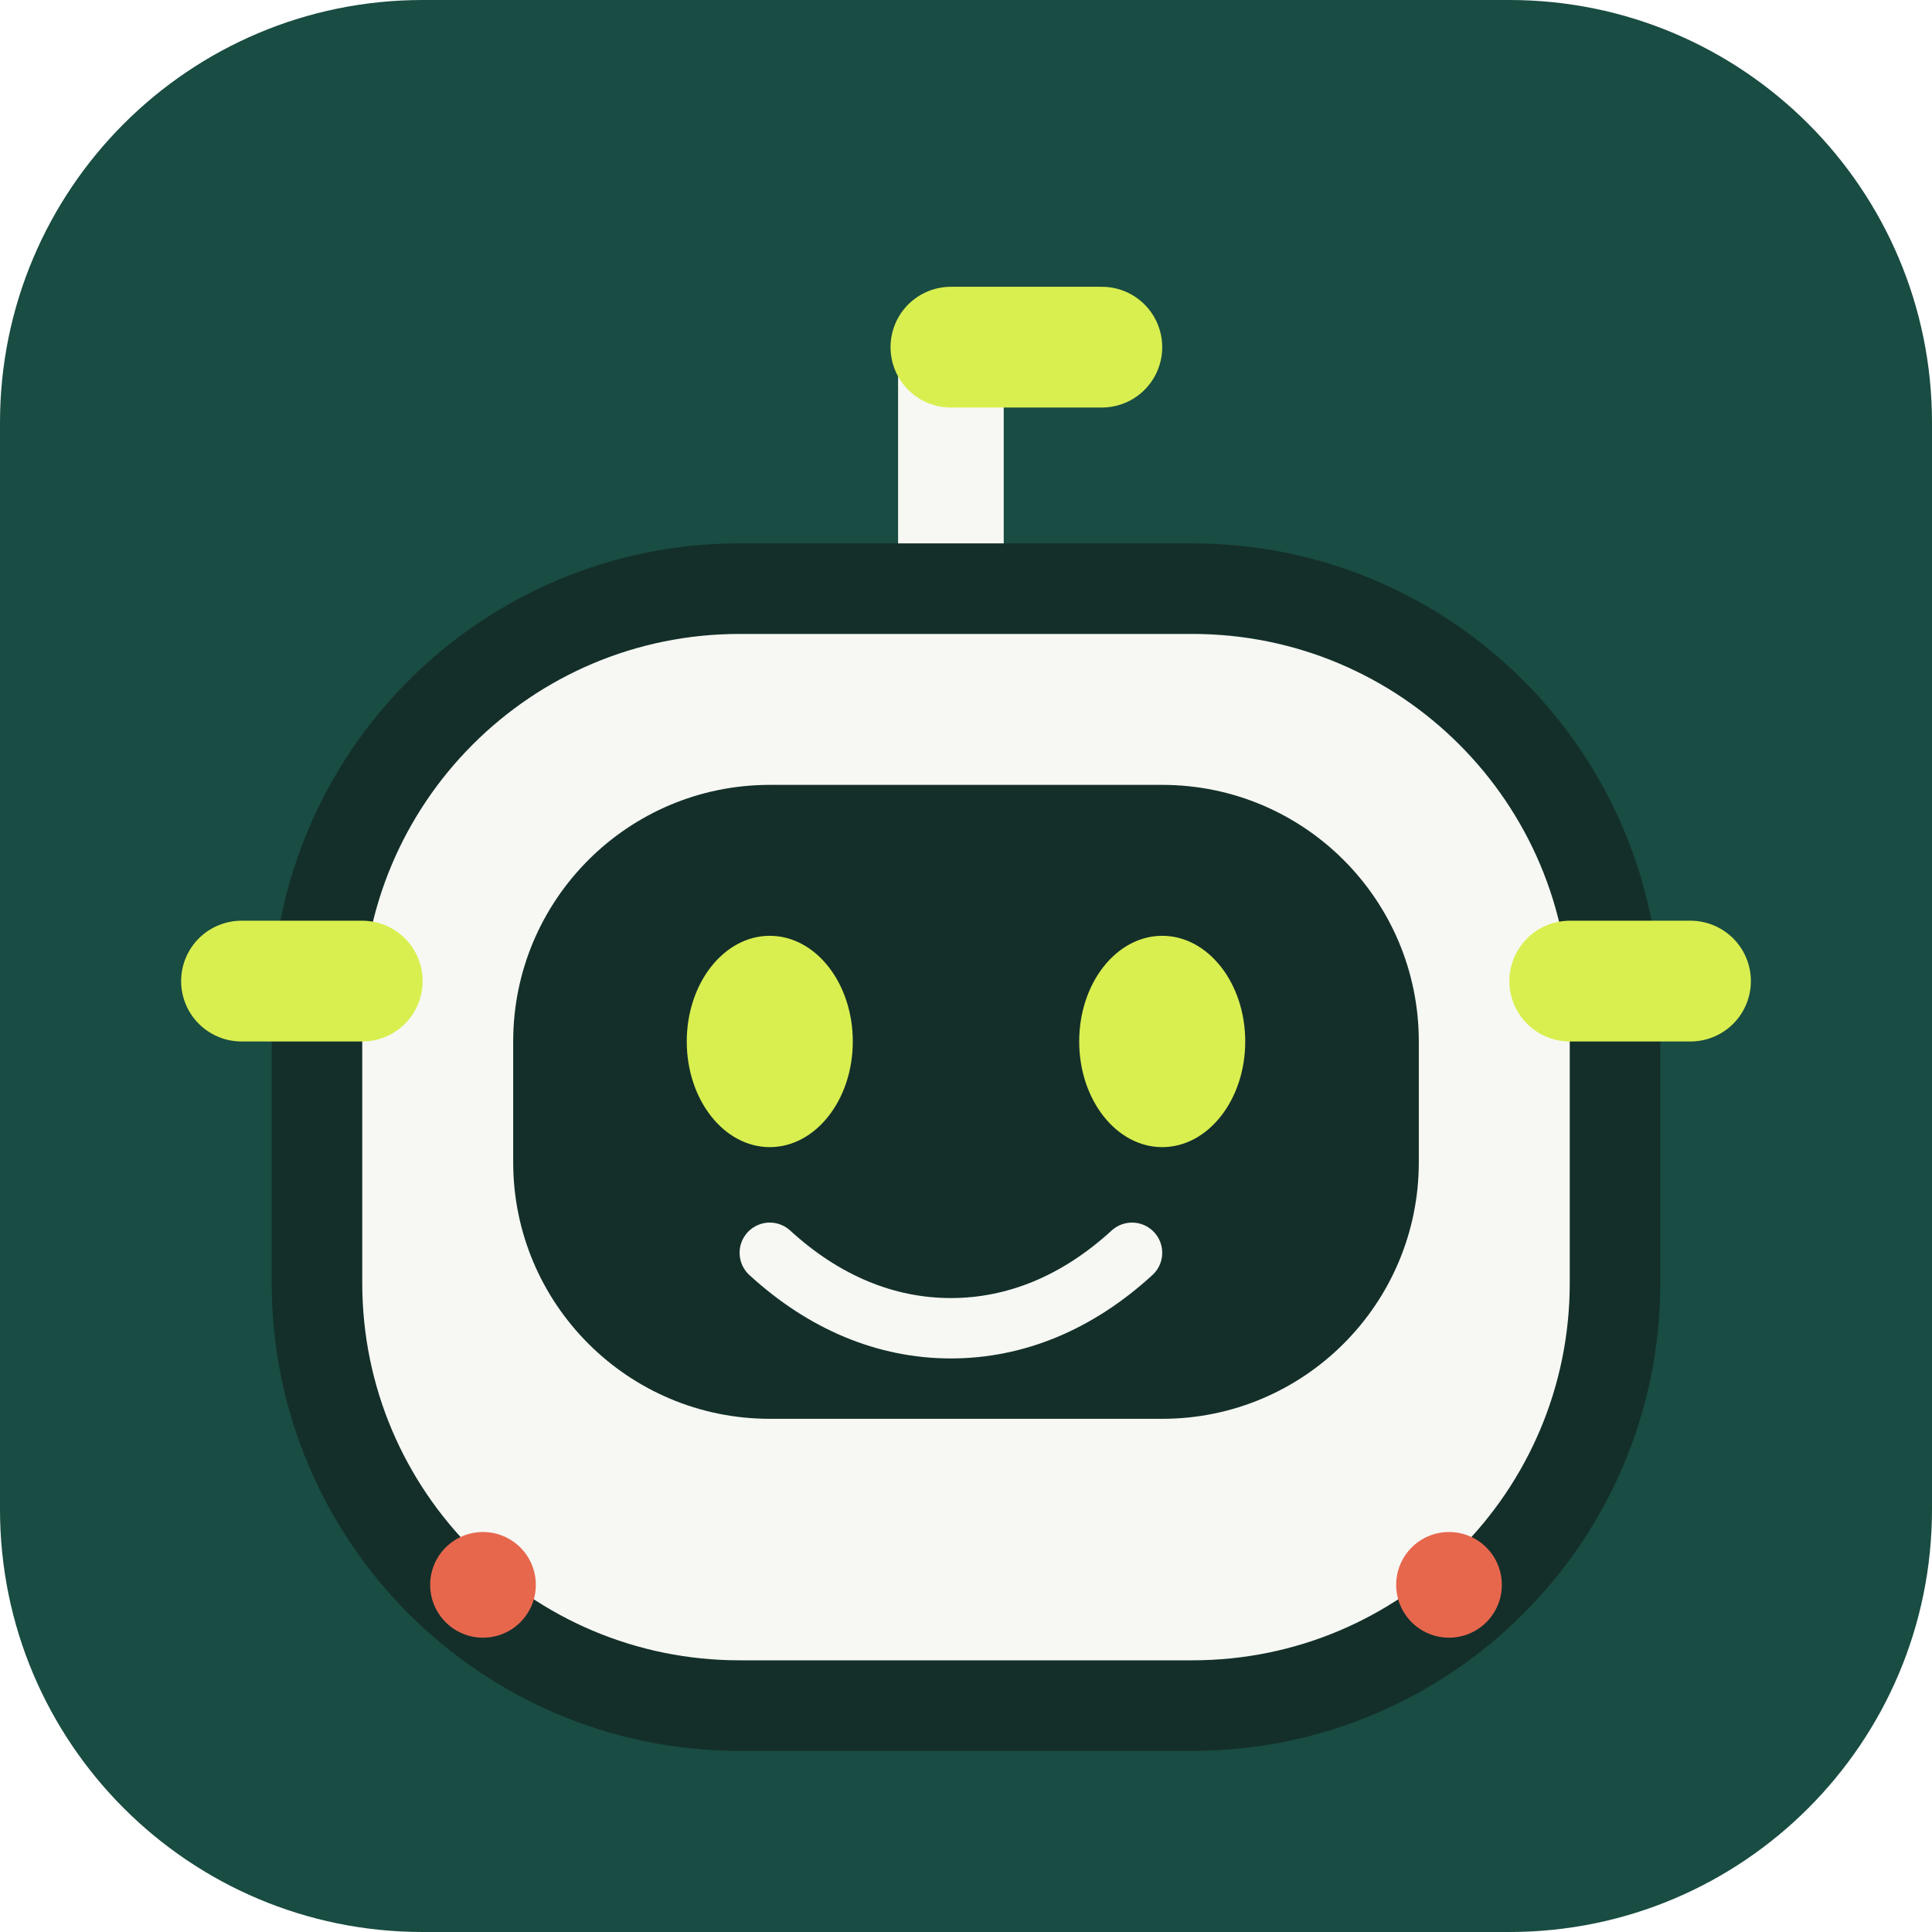
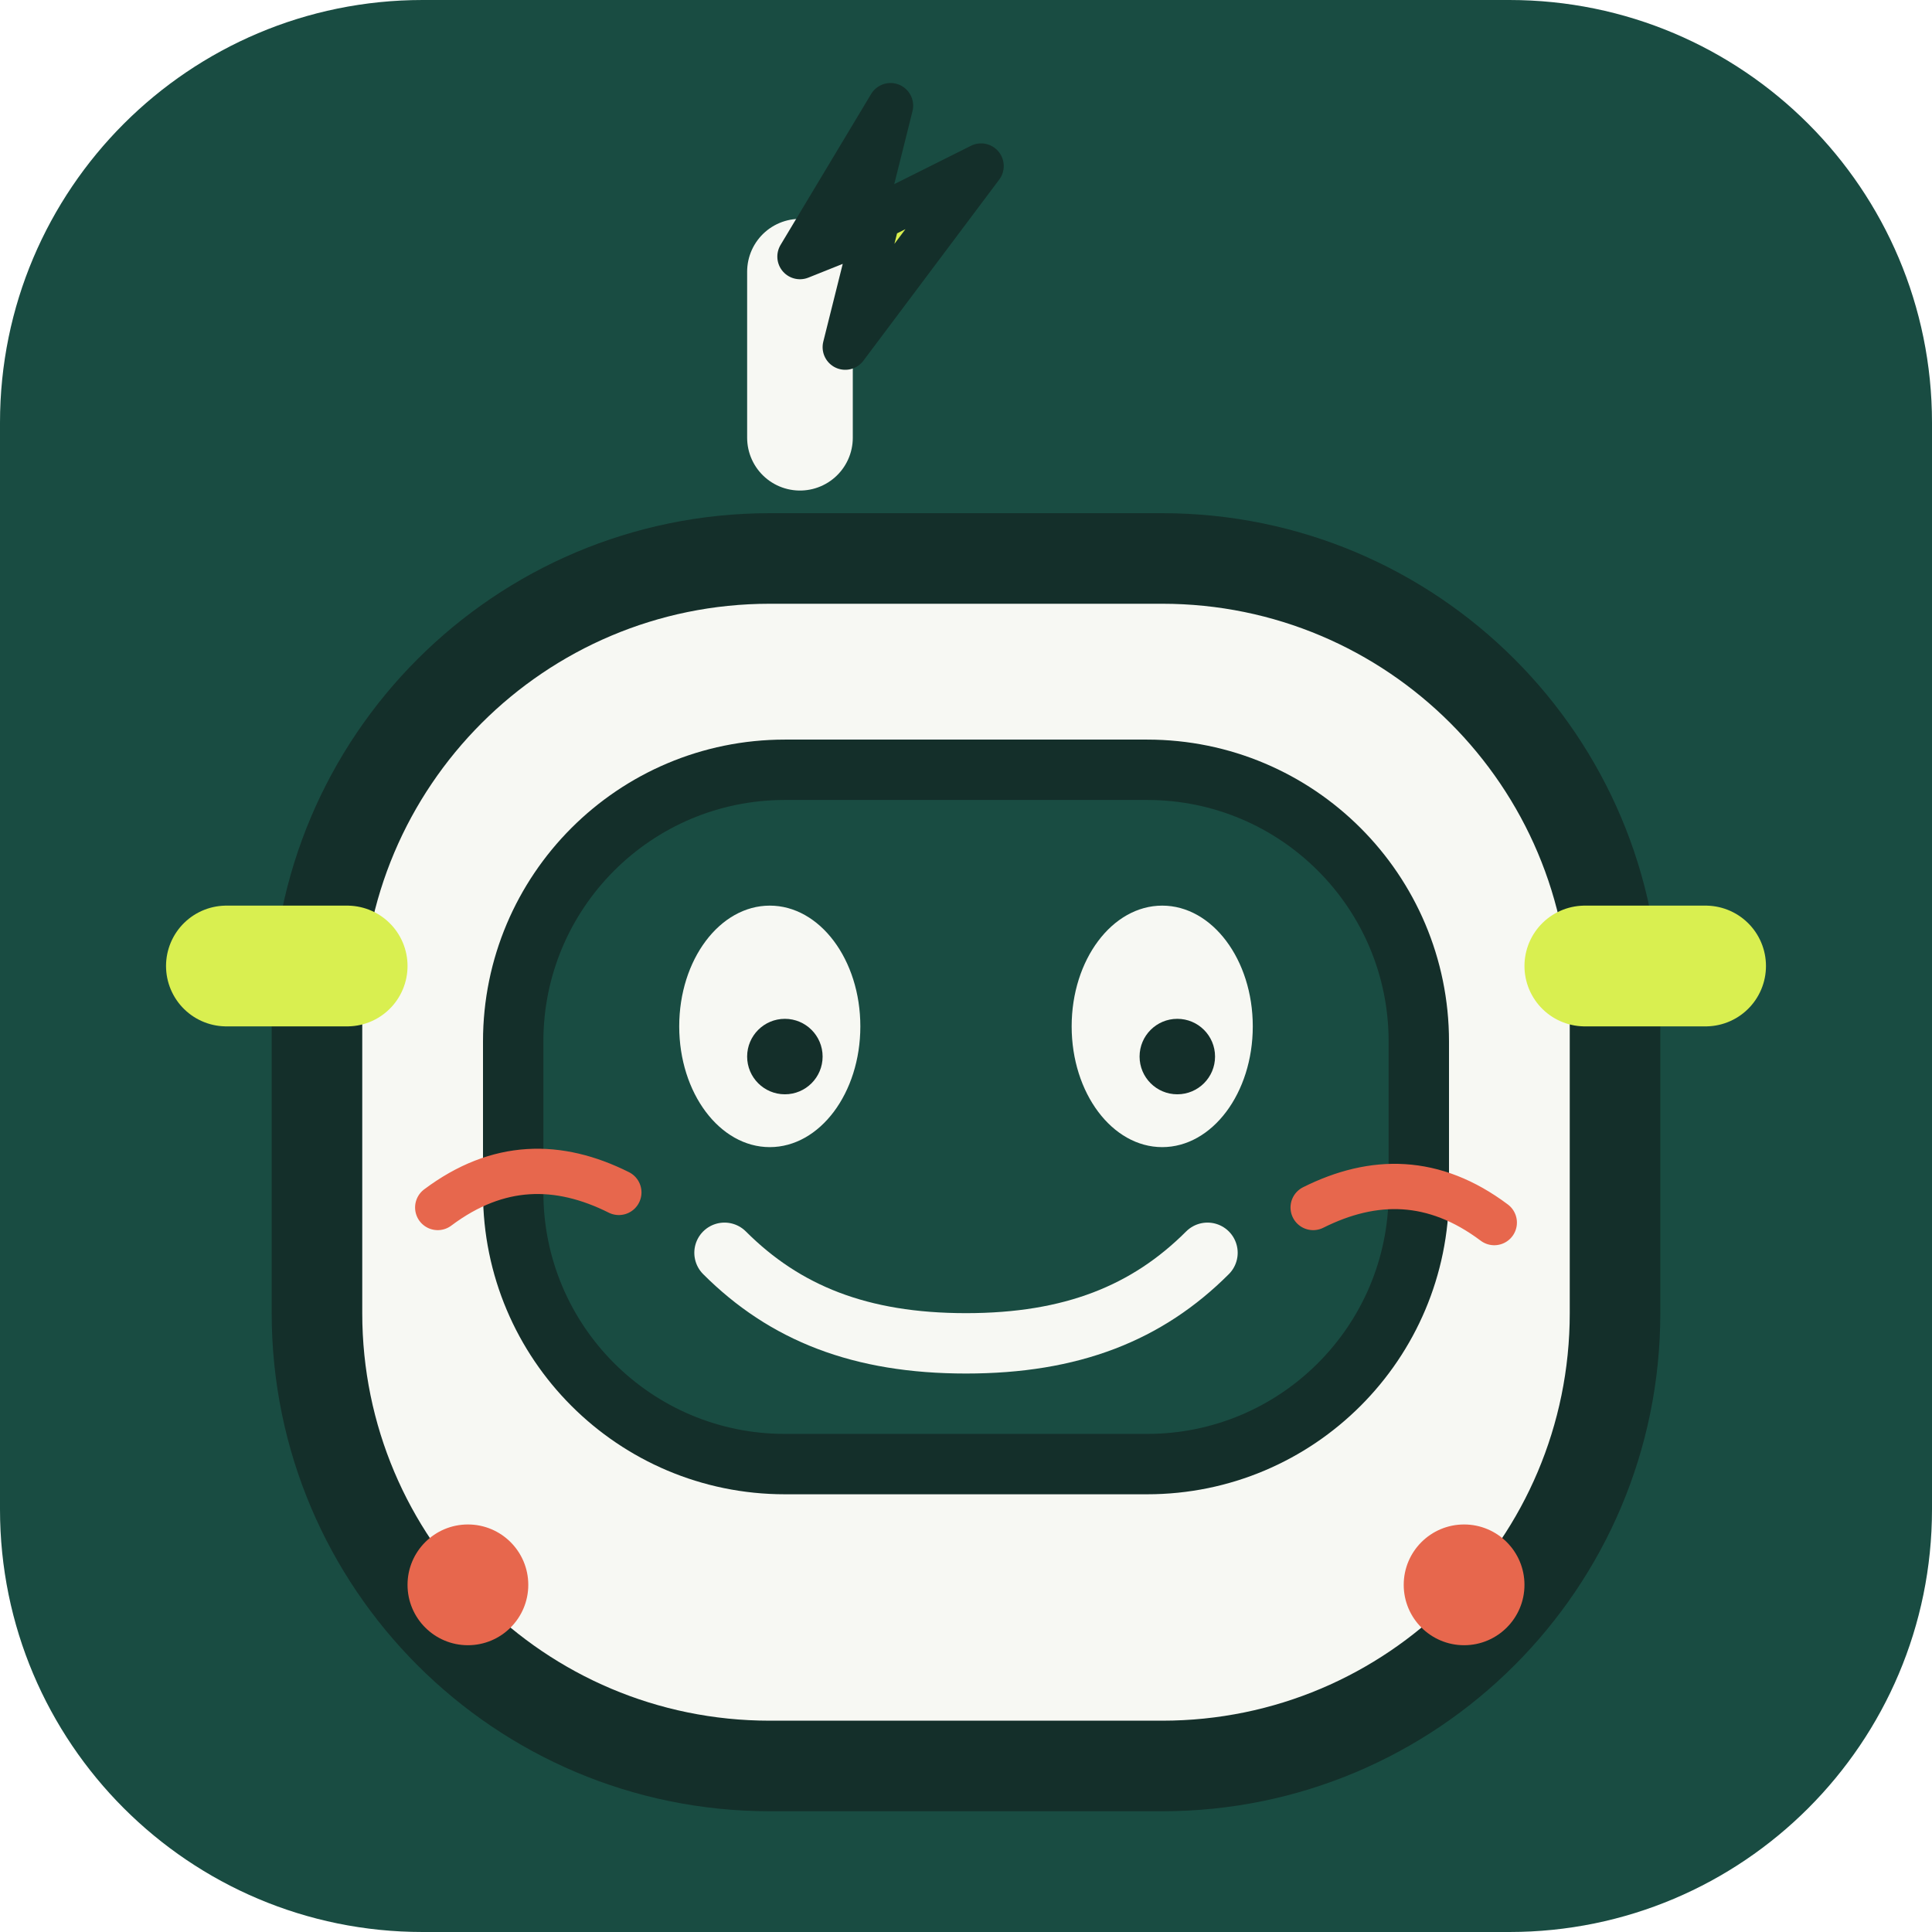
- <svg xmlns="http://www.w3.org/2000/svg" viewBox="0 0 128 128" fill="none">
+ <svg xmlns="http://www.w3.org/2000/svg" viewBox="0 0 128 128" fill="none" role="img" aria-labelledby="title">
  <rect width="128" height="128" rx="28" fill="#194C42" />
-   <path d="M63 25v13" stroke="#F7F8F3" stroke-width="7" stroke-linecap="round" />
-   <path d="M63 23h10" stroke="#D9EF50" stroke-width="8" stroke-linecap="round" />
-   <rect x="21" y="39" width="86" height="74" rx="28" fill="#F7F8F3" stroke="#142F2A" stroke-width="6" />
-   <path d="M16 65h8m80 0h8" stroke="#D9EF50" stroke-width="8" stroke-linecap="round" />
-   <rect x="34" y="52" width="60" height="42" rx="17" fill="#142F2A" />
-   <ellipse cx="51" cy="69" rx="5.5" ry="7" fill="#D9EF50" />
-   <ellipse cx="77" cy="69" rx="5.5" ry="7" fill="#D9EF50" />
-   <path d="M51 83c3.6 3.3 7.7 5 12 5s8.4-1.7 12-5" stroke="#F7F8F3" stroke-width="4" stroke-linecap="round" />
-   <circle cx="32" cy="105" r="3.5" fill="#E7674D" />
-   <circle cx="96" cy="105" r="3.5" fill="#E7674D" />
+   <g stroke="#142F2A" stroke-linecap="round" stroke-linejoin="round">
+     <path d="M53 29V18" stroke="#F7F8F3" stroke-width="7" />
+     <path d="m53 17 6-10-2 8 8-4-9 12 2-8-5 2Z" fill="#D9EF50" stroke-width="3" />
+     <rect x="21" y="37" width="86" height="80" rx="30" fill="#F7F8F3" stroke-width="6" />
+     <path d="M15 64h8m82 0h8" stroke="#D9EF50" stroke-width="8" />
+     <rect x="34" y="51" width="60" height="46" rx="18" fill="#194C42" stroke-width="4" />
+     <ellipse cx="51" cy="68" rx="6" ry="8" fill="#F7F8F3" stroke="none" />
+     <ellipse cx="77" cy="68" rx="6" ry="8" fill="#F7F8F3" stroke="none" />
+     <circle cx="52" cy="70" r="2.5" fill="#142F2A" stroke="none" />
+     <circle cx="78" cy="70" r="2.5" fill="#142F2A" stroke="none" />
+     <path d="M48 83c4 4 9 6 16 6s12-2 16-6" stroke="#F7F8F3" stroke-width="4" />
+     <path d="M41 79c-4-2-8-2-12 1m58 0c4-2 8-2 12 1" stroke="#E7674D" stroke-width="3" />
+     <circle cx="31" cy="105" r="4" fill="#E7674D" stroke="none" />
+     <circle cx="97" cy="105" r="4" fill="#E7674D" stroke="none" />
+   </g>
</svg>
